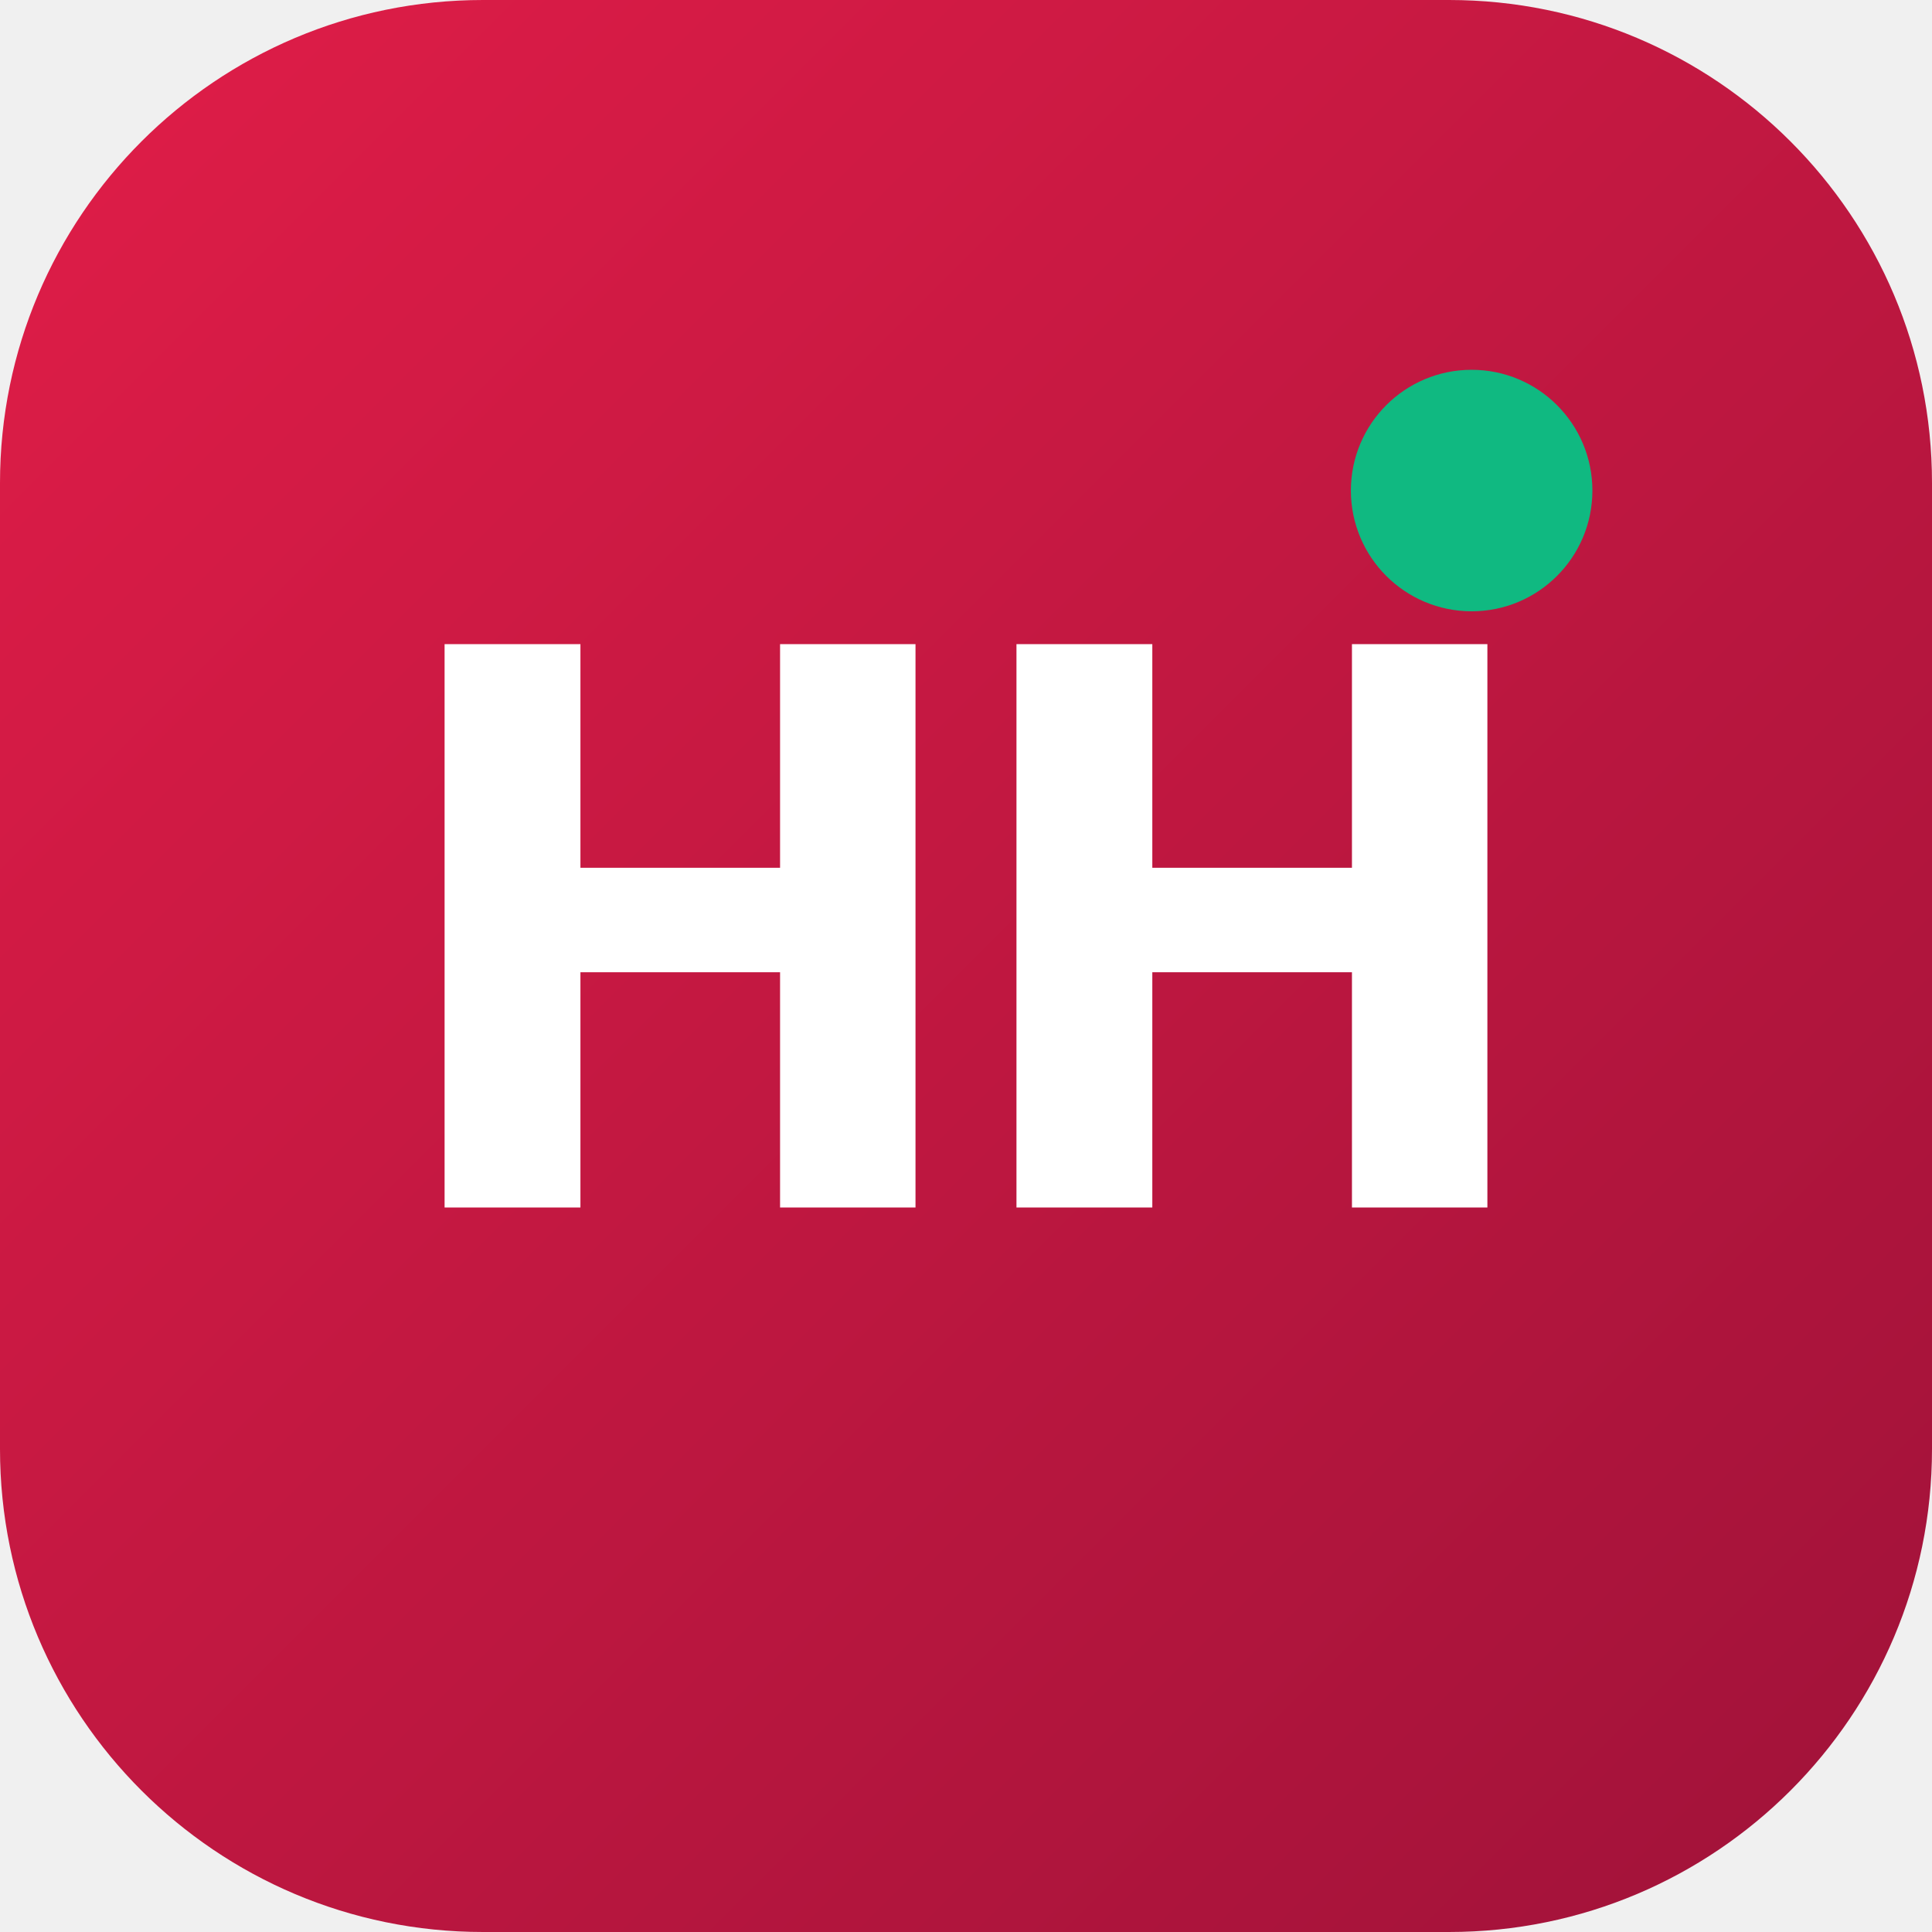
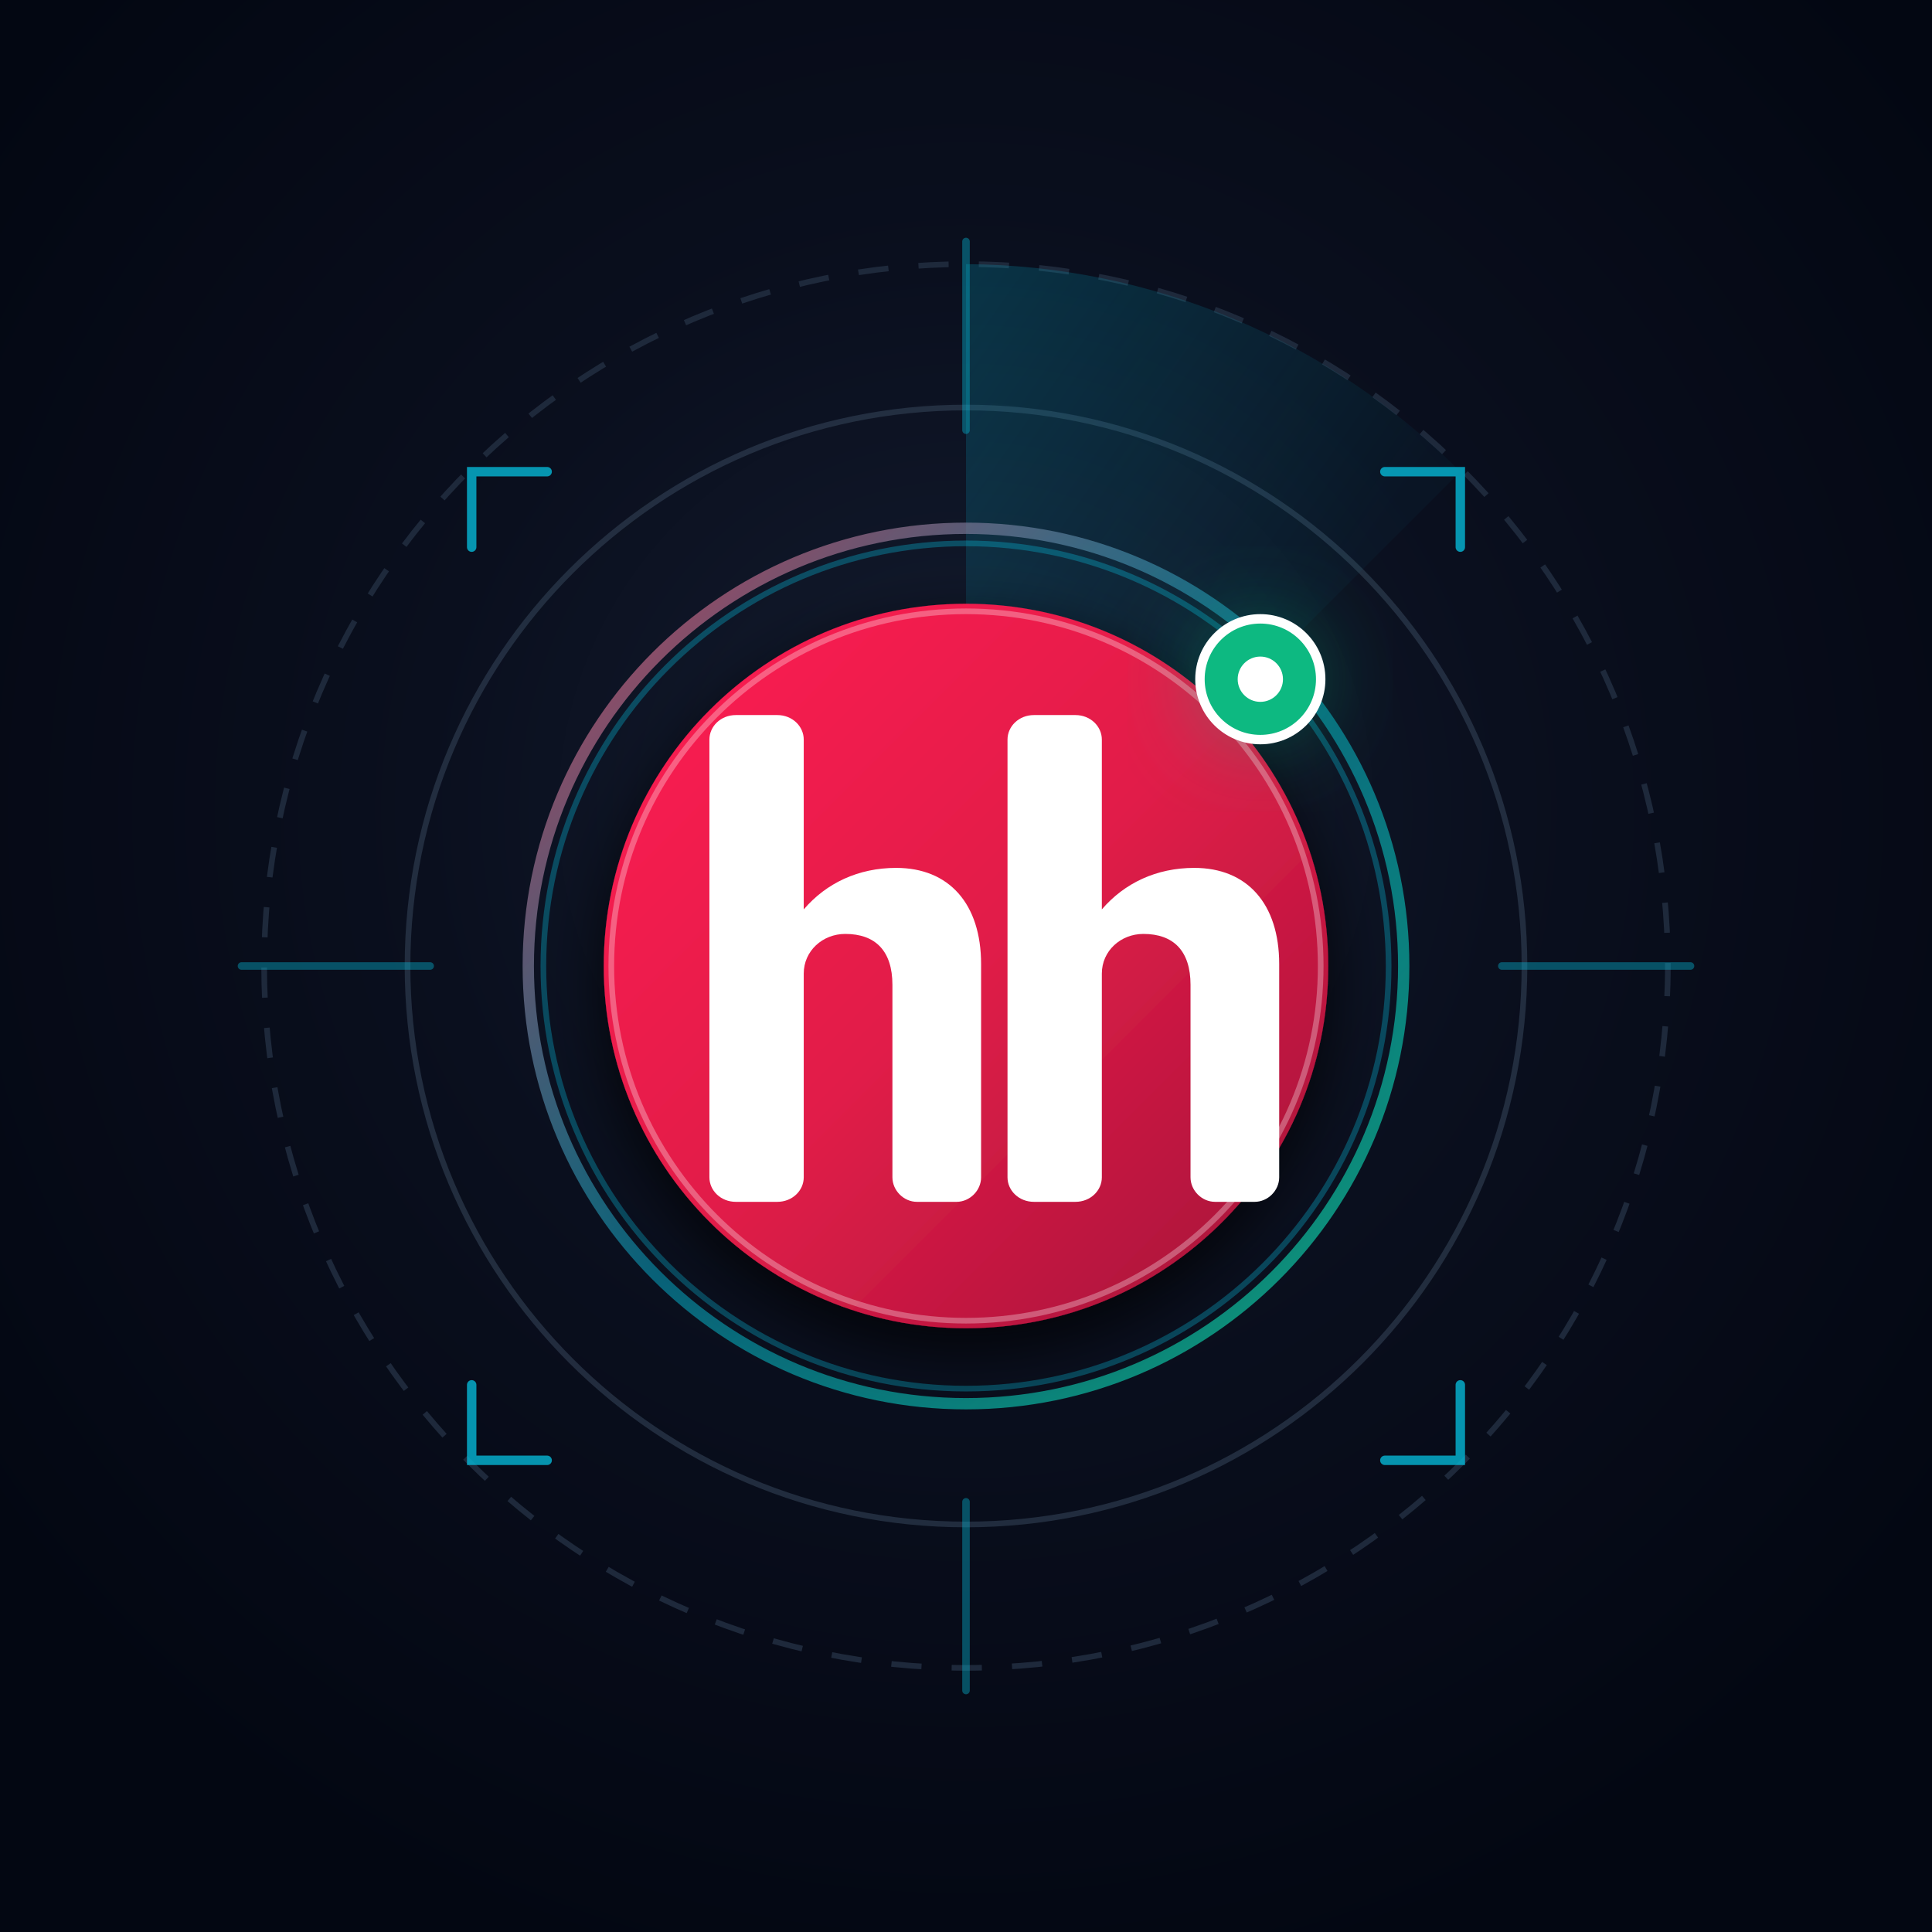
- <svg xmlns="http://www.w3.org/2000/svg" viewBox="0 0 512 512" width="100%" height="100%">
+ <svg xmlns="http://www.w3.org/2000/svg" viewBox="0 0 512 512" width="512" height="512">
  <defs>
-     <linearGradient id="grad" x1="0%" y1="0%" x2="100%" y2="100%">
-       <stop offset="0%" stop-color="#e11d48" />
+     <radialGradient id="bgGrad" cx="50%" cy="42%" r="62%">
+       <stop offset="0%" stop-color="#141d30" />
+       <stop offset="45%" stop-color="#0a0f1e" />
+       <stop offset="100%" stop-color="#030712" />
+     </radialGradient>
+     <linearGradient id="sweepGrad" x1="0%" y1="0%" x2="100%" y2="100%">
+       <stop offset="0%" stop-color="#06b6d4" stop-opacity="0.22" />
+       <stop offset="60%" stop-color="#06b6d4" stop-opacity="0.04" />
+       <stop offset="100%" stop-color="#06b6d4" stop-opacity="0" />
+     </linearGradient>
+     <linearGradient id="badgeGrad" x1="0%" y1="0%" x2="100%" y2="100%">
+       <stop offset="0%" stop-color="#ff1a53" />
+       <stop offset="50%" stop-color="#e11d48" />
      <stop offset="100%" stop-color="#9f1239" />
    </linearGradient>
+     <linearGradient id="ringGrad" x1="0%" y1="0%" x2="100%" y2="100%">
+       <stop offset="0%" stop-color="#f43f5e" stop-opacity="0.85" />
+       <stop offset="50%" stop-color="#06b6d4" stop-opacity="0.5" />
+       <stop offset="100%" stop-color="#10b981" stop-opacity="0.85" />
+     </linearGradient>
+     <filter id="badgeShadow" x="-30%" y="-30%" width="160%" height="160%">
+       <feDropShadow dx="0" dy="10" stdDeviation="16" flood-color="#e11d48" flood-opacity="0.4" />
+       <feDropShadow dx="0" dy="6" stdDeviation="8" flood-color="#000000" flood-opacity="0.75" />
+     </filter>
+     <filter id="beaconGlow" x="-60%" y="-60%" width="220%" height="220%">
+       <feDropShadow dx="0" dy="0" stdDeviation="7" flood-color="#10b981" flood-opacity="0.95" />
+       <feDropShadow dx="0" dy="0" stdDeviation="12" flood-color="#10b981" flood-opacity="0.4" />
+     </filter>
  </defs>
-   <rect width="512" height="512" rx="128" fill="url(#grad)" />
-   <text x="256" y="320" font-family="-apple-system, BlinkMacSystemFont, 'Segoe UI', Roboto, sans-serif" font-size="210" font-weight="900" fill="#ffffff" text-anchor="middle" letter-spacing="4">HH</text>
-   <circle cx="390" cy="130" r="32" fill="#10b981" />
+   <rect width="512" height="512" fill="url(#bgGrad)" />
+   <circle cx="256" cy="256" r="186" fill="none" stroke="#1e293b" stroke-width="1.5" stroke-dasharray="8 8" />
+   <circle cx="256" cy="256" r="148" fill="none" stroke="#334155" stroke-width="1.5" stroke-opacity="0.6" />
+   <circle cx="256" cy="256" r="112" fill="none" stroke="#06b6d4" stroke-width="1.5" stroke-opacity="0.35" />
+   <line x1="64" y1="256" x2="114" y2="256" stroke="#06b6d4" stroke-width="2" stroke-opacity="0.4" stroke-linecap="round" />
+   <line x1="398" y1="256" x2="448" y2="256" stroke="#06b6d4" stroke-width="2" stroke-opacity="0.4" stroke-linecap="round" />
+   <line x1="256" y1="64" x2="256" y2="114" stroke="#06b6d4" stroke-width="2" stroke-opacity="0.4" stroke-linecap="round" />
+   <line x1="256" y1="398" x2="256" y2="448" stroke="#06b6d4" stroke-width="2" stroke-opacity="0.4" stroke-linecap="round" />
+   <path d="M 256 256 L 387 125 A 186 186 0 0 0 256 70 Z" fill="url(#sweepGrad)" />
+   <circle cx="256" cy="256" r="116" fill="none" stroke="url(#ringGrad)" stroke-width="3" stroke-linecap="round" />
+   <circle cx="256" cy="256" r="96" fill="url(#badgeGrad)" filter="url(#badgeShadow)" />
+   <circle cx="256" cy="256" r="94" fill="none" stroke="#ffffff" stroke-width="1.5" stroke-opacity="0.3" />
+   <g fill="#ffffff">
+     <path d="M 188 196 C 188 192.5 191 189.5 195 189.5 L 206 189.5 C 210 189.5 213 192.5 213 196 L 213 241 C 219 234 227.5 230 237.5 230 C 251.5 230 260 239.5 260 255.5 L 260 312 C 260 315.5 257 318.5 253.5 318.5 L 243 318.5 C 239.5 318.5 236.5 315.5 236.5 312 L 236.5 261 C 236.5 252 232 247.5 224 247.5 C 218 247.5 213 252 213 258 L 213 312 C 213 315.5 210 318.5 206 318.5 L 195 318.5 C 191 318.5 188 315.5 188 312 Z" />
+     <path d="M 267 196 C 267 192.5 270 189.5 274 189.5 L 285 189.5 C 289 189.5 292 192.5 292 196 L 292 241 C 298 234 306.5 230 316.5 230 C 330.5 230 339 239.5 339 255.5 L 339 312 C 339 315.5 336 318.5 332.5 318.5 L 322 318.5 C 318.5 318.5 315.5 315.5 315.5 312 L 315.5 261 C 315.5 252 311 247.5 303 247.5 C 297 247.5 292 252 292 258 L 292 312 C 292 315.5 289 318.5 285 318.5 L 274 318.5 C 270 318.5 267 315.5 267 312 Z" />
+   </g>
+   <path d="M 125 145 L 125 125 L 145 125" fill="none" stroke="#06b6d4" stroke-width="2.5" stroke-linecap="round" stroke-opacity="0.8" />
+   <path d="M 387 145 L 387 125 L 367 125" fill="none" stroke="#06b6d4" stroke-width="2.5" stroke-linecap="round" stroke-opacity="0.8" />
+   <path d="M 125 367 L 125 387 L 145 387" fill="none" stroke="#06b6d4" stroke-width="2.5" stroke-linecap="round" stroke-opacity="0.8" />
+   <path d="M 387 367 L 387 387 L 367 387" fill="none" stroke="#06b6d4" stroke-width="2.5" stroke-linecap="round" stroke-opacity="0.8" />
+   <circle cx="334" cy="180" r="16" fill="#10b981" filter="url(#beaconGlow)" />
+   <circle cx="334" cy="180" r="16" fill="none" stroke="#ffffff" stroke-width="2.5" />
+   <circle cx="334" cy="180" r="6" fill="#ffffff" />
</svg>
